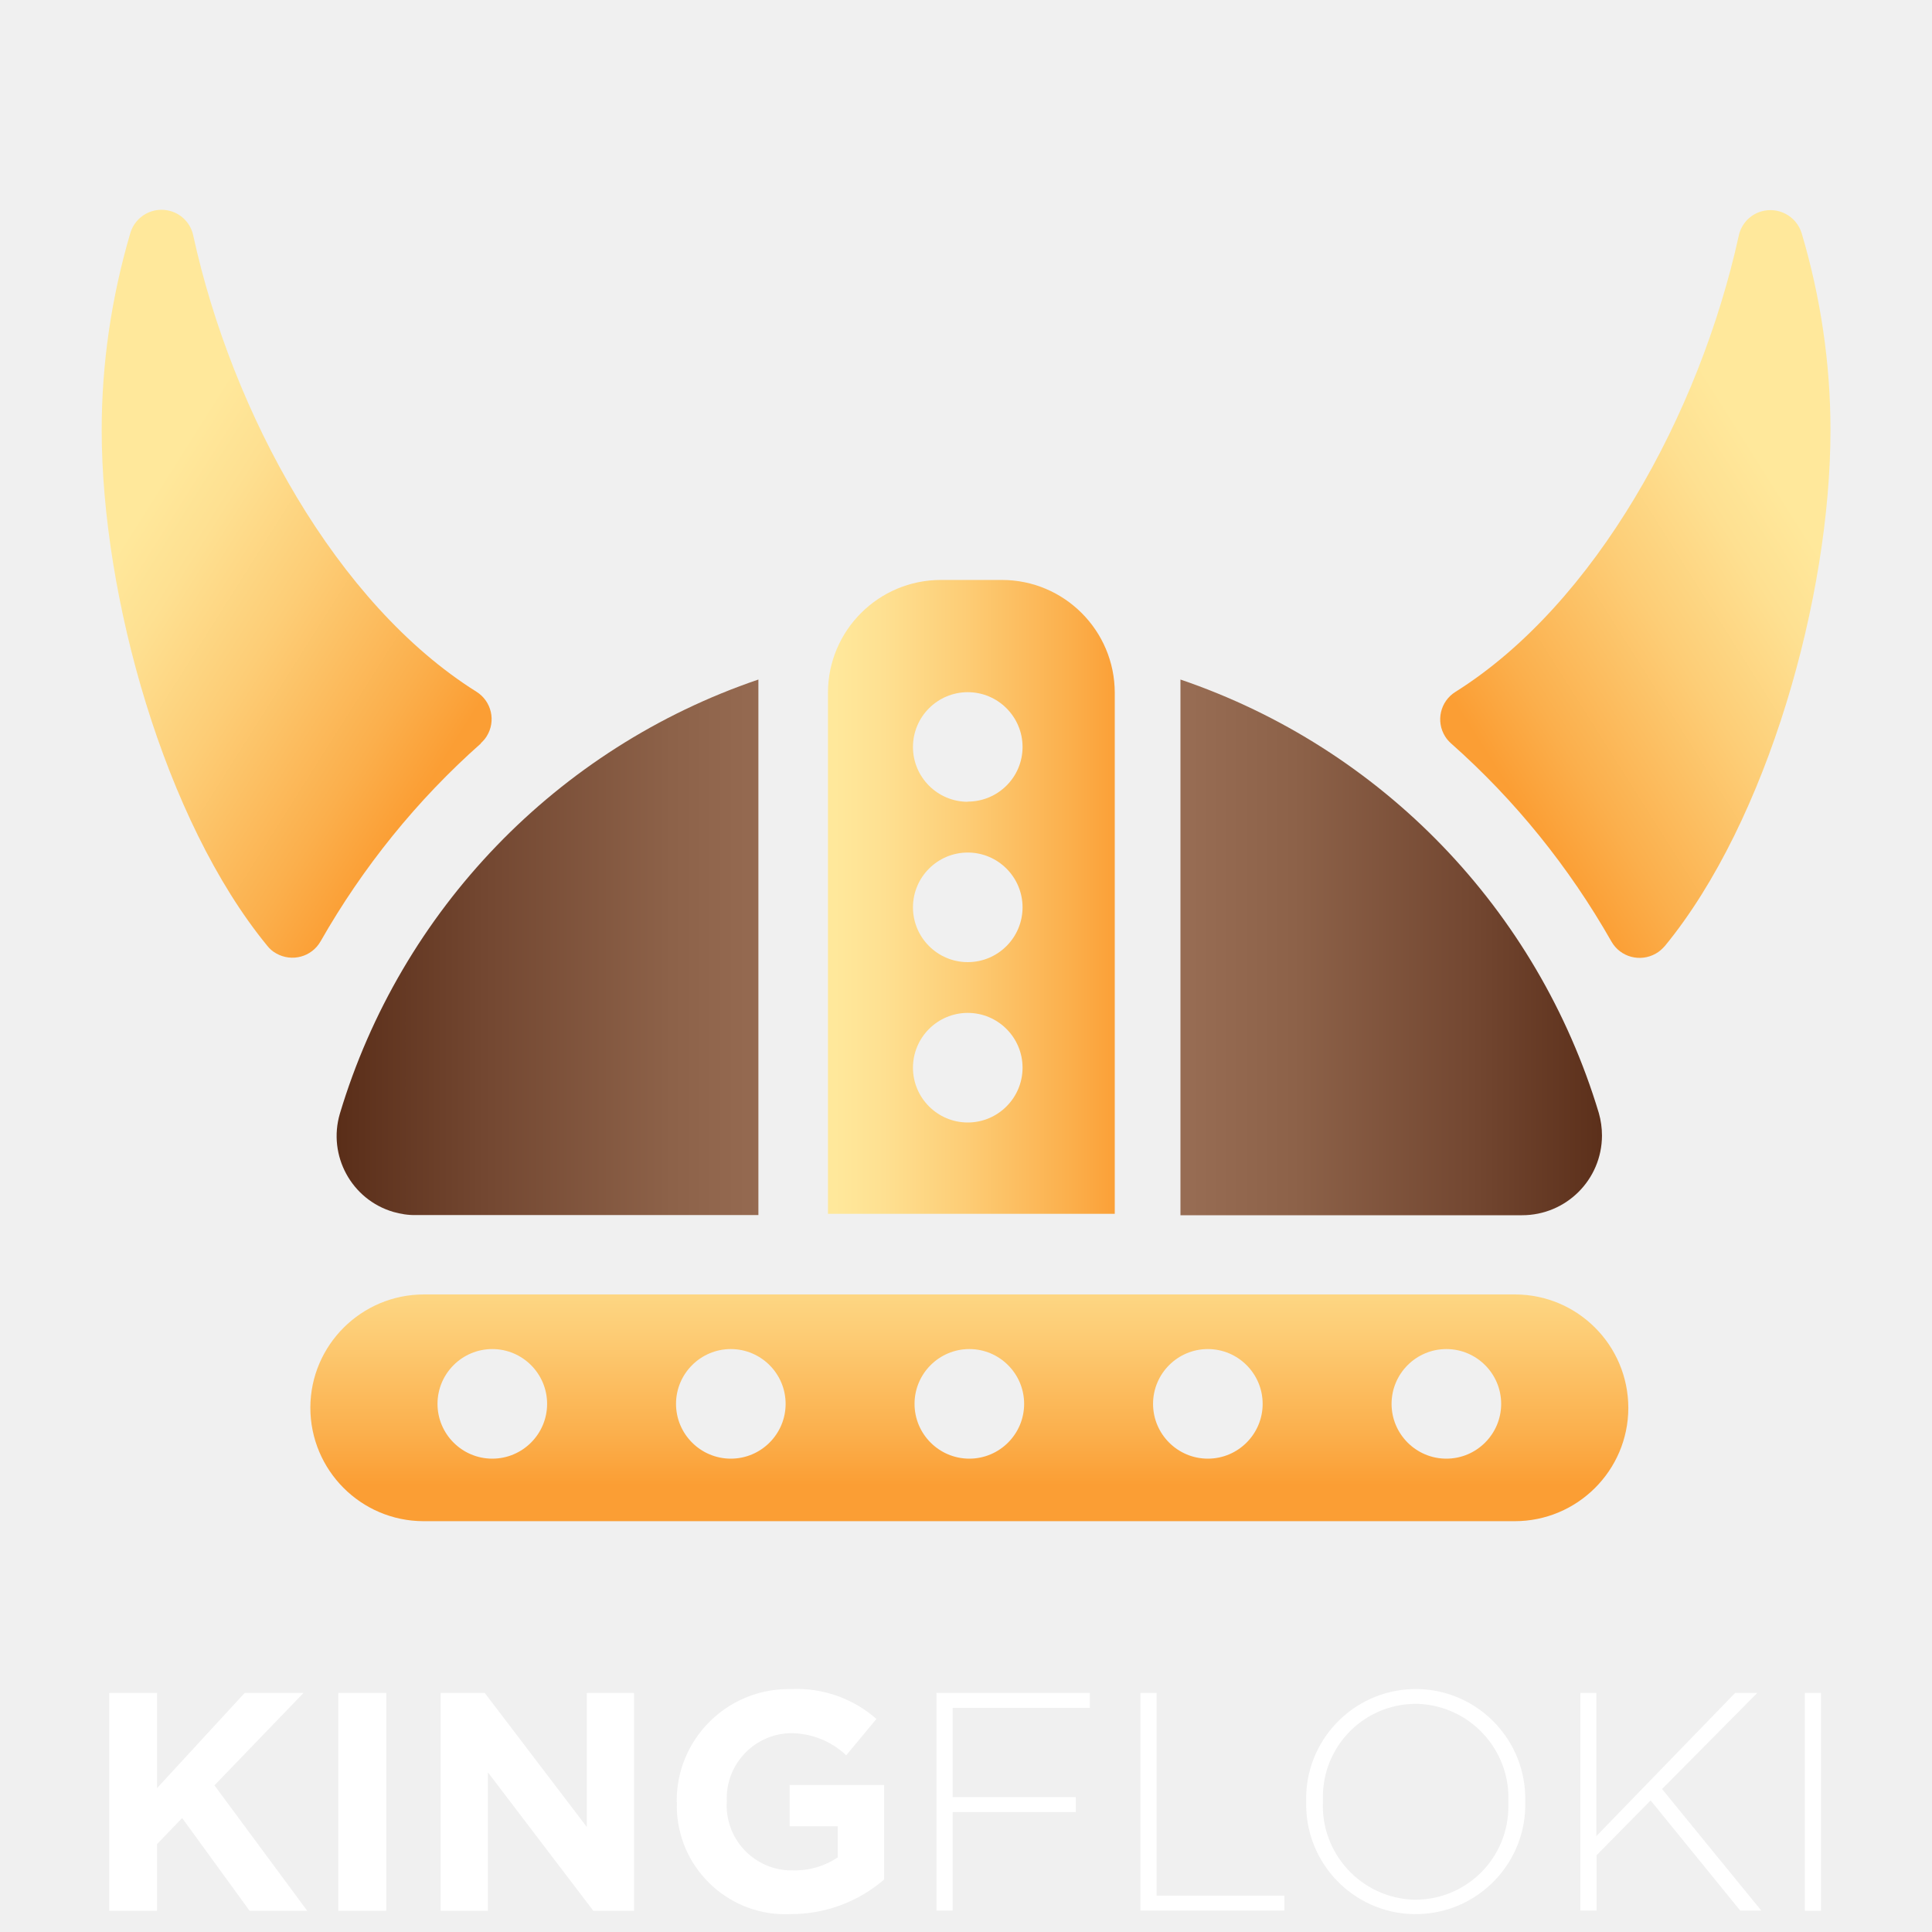
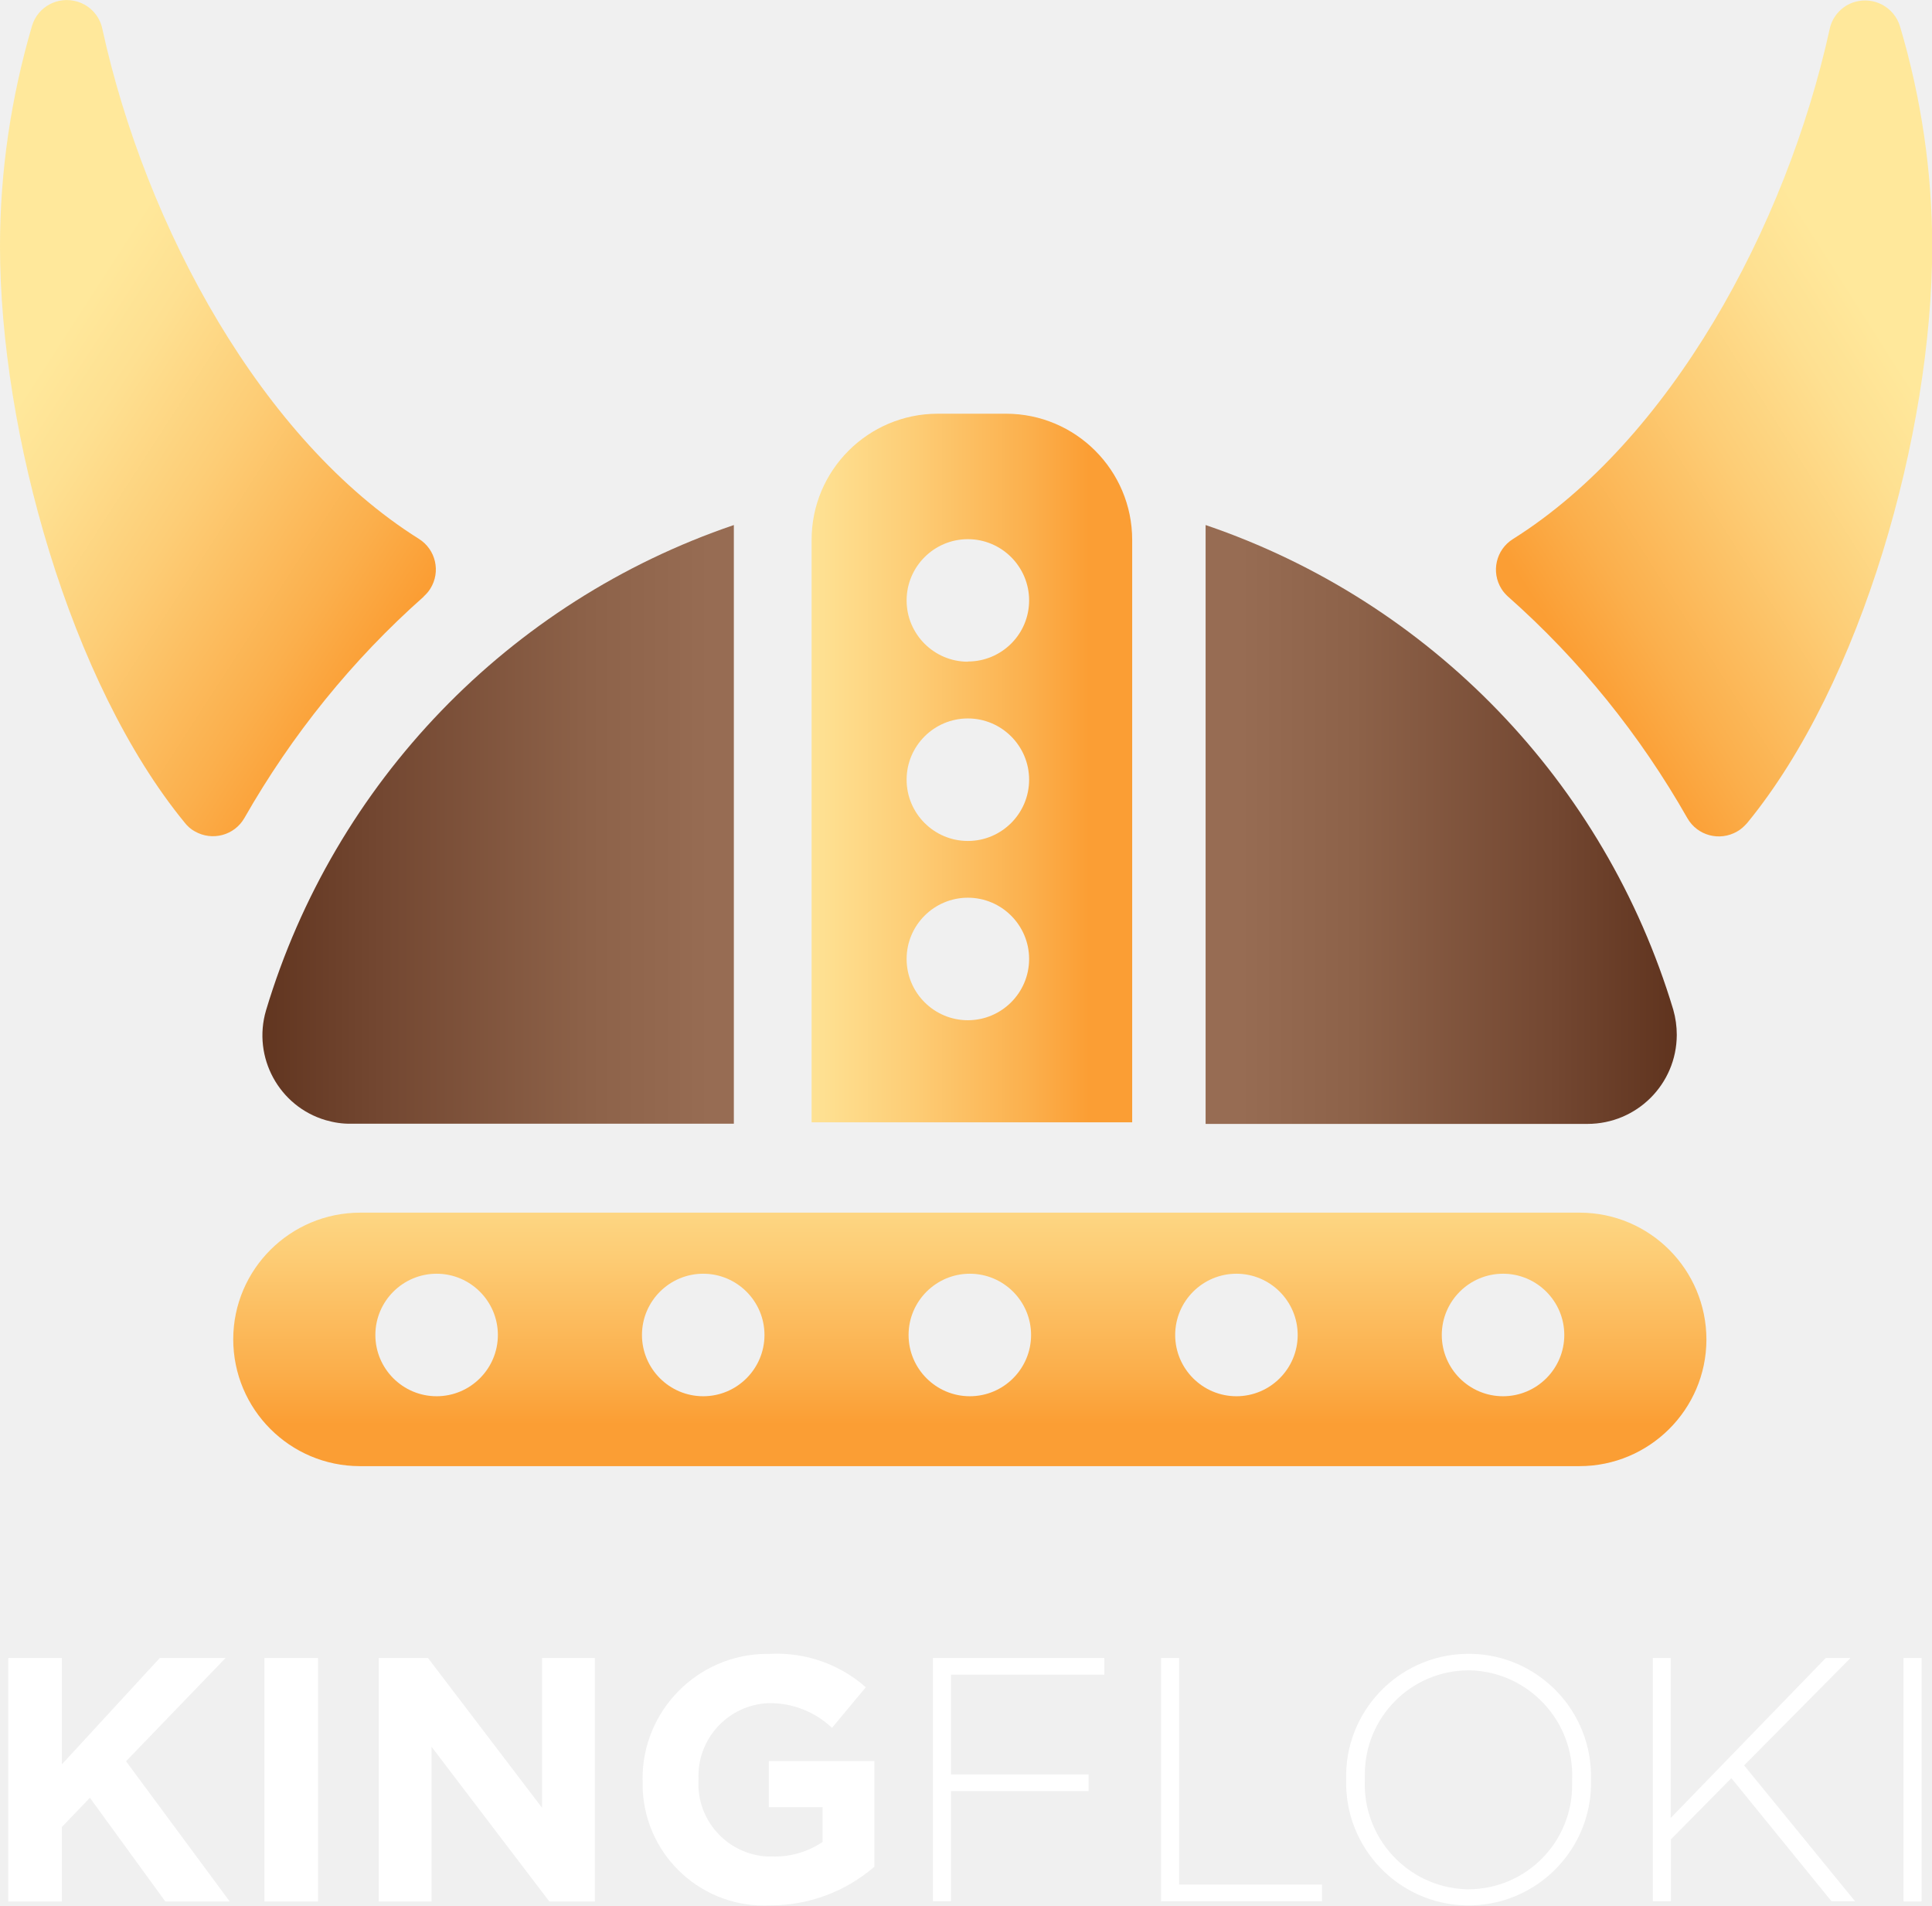
- <svg xmlns="http://www.w3.org/2000/svg" xmlns:xlink="http://www.w3.org/1999/xlink" id="Layer_1" viewBox="0 0 110 110">
+ <svg xmlns="http://www.w3.org/2000/svg" xmlns:xlink="http://www.w3.org/1999/xlink" id="Layer_2" data-name="Layer 2" viewBox="0 0 98.41 97.06">
  <defs>
-     <style>.cls-1{fill:url(#linear-gradient);}.cls-2{fill:#fff;}.cls-3{fill:url(#linear-gradient-3);}.cls-4{fill:url(#linear-gradient-4);}.cls-5{fill:url(#linear-gradient-2);}.cls-6{fill:url(#linear-gradient-6);}.cls-7{fill:url(#linear-gradient-5);}</style>
-     <linearGradient id="linear-gradient" x1="73.98" y1="32.2" x2="74.99" y2="32.2" gradientTransform="translate(-1707.71 1035.83) scale(24 -30.5)" gradientUnits="userSpaceOnUse">
+     <style>
+       .cls-1 {
+         fill: url(#linear-gradient);
+       }
+ 
+       .cls-2 {
+         fill: #fff;
+       }
+ 
+       .cls-3 {
+         fill: url(#linear-gradient-3);
+       }
+ 
+       .cls-4 {
+         fill: url(#linear-gradient-4);
+       }
+ 
+       .cls-5 {
+         fill: url(#linear-gradient-2);
+       }
+ 
+       .cls-6 {
+         fill: url(#linear-gradient-6);
+       }
+ 
+       .cls-7 {
+         fill: url(#linear-gradient-5);
+       }
+     </style>
+     <linearGradient id="linear-gradient" x1="-444.85" y1="-713" x2="-443.84" y2="-713" gradientTransform="translate(10739.54 -21702.96) scale(24 -30.5)" gradientUnits="userSpaceOnUse">
      <stop offset="0" stop-color="#976c53" />
      <stop offset=".24" stop-color="#8d6249" />
      <stop offset=".66" stop-color="#734731" />
      <stop offset="1" stop-color="#592d18" />
    </linearGradient>
-     <linearGradient id="linear-gradient-2" x1="74.98" y1="32.2" x2="73.92" y2="32.2" gradientTransform="translate(-1756.64 1035.83) scale(24.02 -30.5)" xlink:href="#linear-gradient" />
-     <linearGradient id="linear-gradient-3" x1="74.83" y1="36.18" x2="75.31" y2="35.6" gradientTransform="translate(-1650.93 1565.27) scale(22.21 -42.59)" gradientUnits="userSpaceOnUse">
+     <linearGradient id="linear-gradient-2" x1="-443.86" y1="-713" x2="-444.92" y2="-713" gradientTransform="translate(10697.57 -21702.96) scale(24.02 -30.5)" xlink:href="#linear-gradient" />
+     <linearGradient id="linear-gradient-3" x1="-444.09" y1="-700.24" x2="-443.61" y2="-700.83" gradientTransform="translate(9869.13 -29810.36) scale(22.21 -42.59)" gradientUnits="userSpaceOnUse">
      <stop offset="0" stop-color="#ffe89b" />
      <stop offset=".17" stop-color="#fee091" />
      <stop offset=".45" stop-color="#fdcd76" />
      <stop offset=".82" stop-color="#fbaf4c" />
      <stop offset="1" stop-color="#fb9e34" />
    </linearGradient>
-     <linearGradient id="linear-gradient-4" x1="75.35" y1="36.18" x2="74.87" y2="35.6" gradientTransform="translate(-1575.07 1565.02) scale(22.22 -42.58)" xlink:href="#linear-gradient-3" />
-     <linearGradient id="linear-gradient-5" x1="77.69" y1="34.26" x2="78.69" y2="34.26" gradientTransform="translate(-1221.11 1287.39) scale(16.33 -36.09)" xlink:href="#linear-gradient-3" />
-     <linearGradient id="linear-gradient-6" x1="69.04" y1="14.96" x2="69.04" y2="13.73" gradientTransform="translate(-5125.51 261.79) scale(75.04 -12.91)" xlink:href="#linear-gradient-3" />
+     <linearGradient id="linear-gradient-4" x1="-443.58" y1="-700.25" x2="-444.06" y2="-700.83" gradientTransform="translate(9947.58 -29806.64) scale(22.22 -42.58)" xlink:href="#linear-gradient-3" />
+     <linearGradient id="linear-gradient-5" x1="-441.66" y1="-706.15" x2="-440.66" y2="-706.15" gradientTransform="translate(7251.45 -25445.88) scale(16.33 -36.09)" xlink:href="#linear-gradient-3" />
+     <linearGradient id="linear-gradient-6" x1="-449.06" y1="-772.28" x2="-449.06" y2="-773.51" gradientTransform="translate(33744.86 -9913.44) scale(75.04 -12.91)" xlink:href="#linear-gradient-3" />
  </defs>
-   <g id="Layer_1-2">
-     <g id="Group_29786">
-       <g id="Group_29783">
-         <path id="Path_30334" class="cls-2" d="M6.21,96.39h2.73v5.42l4.99-5.42h3.35l-5.07,5.26,5.28,7.14h-3.28l-3.84-5.28-1.43,1.49v3.79h-2.72v-12.4Z" />
-         <path id="Path_30335" class="cls-2" d="M19.26,96.39h2.73v12.4h-2.73v-12.4Z" />
-         <path id="Path_30336" class="cls-2" d="M25.09,96.39h2.51l5.81,7.63v-7.63h2.69v12.4h-2.32l-6-7.88v7.88h-2.69v-12.4h0Z" />
-         <path id="Path_30337" class="cls-2" d="M38.53,102.62v-.04c-.03-3.51,2.8-6.38,6.31-6.41,.06,0,.13,0,.19,0,1.78-.09,3.53,.52,4.87,1.7l-1.72,2.07c-.87-.83-2.04-1.28-3.24-1.26-2.05,.09-3.64,1.81-3.56,3.86v.03c-.12,2.05,1.44,3.8,3.49,3.92,.09,0,.18,0,.26,0,.91,.03,1.81-.23,2.57-.74v-1.77h-2.74v-2.35h5.38v5.38c-1.47,1.27-3.35,1.97-5.29,1.97-3.42,.18-6.33-2.44-6.51-5.86,0-.17-.01-.34,0-.52h0Z" />
-         <path id="Path_30338" class="cls-2" d="M53.32,96.39h8.73v.85h-7.81v5.08h7.01v.85h-7.01v5.61h-.92v-12.39Z" />
-         <path id="Path_30339" class="cls-2" d="M64.93,96.39h.92v11.54h7.28v.85h-8.2v-12.39Z" />
-         <path id="Path_30340" class="cls-2" d="M74.37,102.62v-.04c-.1-3.44,2.62-6.31,6.06-6.41,3.44-.1,6.31,2.62,6.41,6.06,0,.1,0,.21,0,.31v.03c.1,3.44-2.62,6.31-6.06,6.41s-6.31-2.62-6.41-6.06c0-.1,0-.21,0-.31Zm11.51,0v-.04c.12-2.96-2.19-5.46-5.15-5.57-.05,0-.1,0-.15,0-2.93,.02-5.28,2.41-5.26,5.34,0,.07,0,.14,0,.21v.03c-.12,2.96,2.19,5.46,5.15,5.57,.05,0,.1,0,.15,0,2.93-.02,5.28-2.41,5.26-5.34,0-.07,0-.14,0-.21Z" />
-         <path id="Path_30341" class="cls-2" d="M89.97,96.39h.92v8.15l7.9-8.15h1.26l-5.42,5.47,5.65,6.92h-1.2l-5.1-6.27-3.08,3.12v3.15h-.92v-12.4h0Z" />
-         <path id="Path_30342" class="cls-2" d="M102.76,96.39h.92v12.4h-.92v-12.4Z" />
-       </g>
-       <g id="Group_29785">
-         <path id="Path_30343" class="cls-1" d="M67.21,69.19h19.45c2.51,0,4.54-2.02,4.55-4.53,0-.44-.06-.87-.18-1.29-3.49-11.59-12.36-20.78-23.82-24.68v30.5Z" />
-         <path id="Path_30344" class="cls-5" d="M43.18,38.69c-11.47,3.9-20.35,13.12-23.83,24.72-.7,2.38,.66,4.89,3.04,5.59,.42,.12,.85,.19,1.29,.18h19.5v-30.5Z" />
-         <g id="Group_29784">
-           <path id="Path_30345" class="cls-3" d="M27.39,42.32c-3.65,3.23-6.73,7.05-9.14,11.28-.51,.89-1.64,1.19-2.53,.68-.2-.11-.37-.26-.51-.44-5.83-7.11-9.42-19.86-9.42-29.36,0-3.8,.56-7.57,1.63-11.21,.29-.98,1.32-1.54,2.3-1.25,.65,.19,1.14,.72,1.28,1.38,2.22,10.16,8.16,20.98,16.12,25.98,.87,.54,1.13,1.68,.59,2.54-.09,.15-.21,.28-.34,.4h0Z" />
-           <path id="Path_30360" class="cls-4" d="M82.61,42.32c3.65,3.23,6.73,7.05,9.14,11.29,.51,.89,1.64,1.19,2.53,.68,.2-.11,.37-.27,.52-.44,5.83-7.11,9.42-19.86,9.42-29.36,0-3.8-.56-7.57-1.64-11.21-.3-.98-1.33-1.53-2.31-1.24-.64,.19-1.13,.72-1.27,1.37-2.23,10.16-8.17,20.98-16.13,25.98-.87,.54-1.13,1.68-.59,2.54,.09,.15,.21,.28,.34,.4h0Z" />
+   <g id="svg2575">
+     <g id="Layer_1-2" data-name="Layer 1-2">
+       <g id="Group_29786" data-name="Group 29786">
+         <g id="Group_29783" data-name="Group 29783">
+           <path id="Path_30334" data-name="Path 30334" class="cls-2" d="M.42,84.44H3.15v5.42l4.99-5.42h3.35l-5.07,5.26,5.28,7.14h-3.28l-3.84-5.28-1.43,1.49v3.79H.42v-12.4Z" />
+           <path id="Path_30335" data-name="Path 30335" class="cls-2" d="M13.47,84.44h2.73v12.4h-2.73v-12.4Z" />
+           <path id="Path_30336" data-name="Path 30336" class="cls-2" d="M19.29,84.44h2.51l5.81,7.63v-7.63h2.69v12.4h-2.32l-6-7.88v7.88h-2.69v-12.4h0Z" />
+           <path id="Path_30337" data-name="Path 30337" class="cls-2" d="M32.73,90.68v-.04c-.03-3.51,2.8-6.38,6.31-6.41,.06,0,.13,0,.19,0,1.78-.09,3.53,.52,4.87,1.7l-1.72,2.07c-.87-.83-2.04-1.28-3.24-1.26-2.05,.09-3.64,1.81-3.56,3.86v.03c-.12,2.05,1.44,3.8,3.49,3.92,.09,0,.18,0,.26,0,.91,.03,1.81-.23,2.57-.74v-1.77h-2.74v-2.35h5.38v5.38c-1.47,1.27-3.35,1.97-5.29,1.97-3.42,.18-6.33-2.44-6.51-5.86,0-.17-.01-.34,0-.52h0Z" />
+           <path id="Path_30338" data-name="Path 30338" class="cls-2" d="M47.52,84.44h8.73v.85h-7.81v5.08h7.01v.85h-7.01v5.61h-.92v-12.39Z" />
+           <path id="Path_30339" data-name="Path 30339" class="cls-2" d="M59.14,84.44h.92v11.54h7.28v.85h-8.2v-12.39Z" />
+           <path id="Path_30340" data-name="Path 30340" class="cls-2" d="M68.57,90.68v-.04c-.1-3.44,2.62-6.31,6.06-6.41,3.44-.1,6.31,2.62,6.41,6.06,0,.1,0,.21,0,.31v.03c.1,3.44-2.62,6.31-6.06,6.41s-6.31-2.62-6.41-6.06c0-.1,0-.21,0-.31Zm11.51,0v-.04c.12-2.96-2.19-5.46-5.15-5.57-.05,0-.1,0-.15,0-2.93,.02-5.28,2.41-5.26,5.34,0,.07,0,.14,0,.21v.03c-.12,2.96,2.19,5.46,5.15,5.57,.05,0,.1,0,.15,0,2.93-.02,5.28-2.41,5.26-5.34,0-.07,0-.14,0-.21Z" />
+           <path id="Path_30341" data-name="Path 30341" class="cls-2" d="M84.18,84.44h.92v8.15l7.9-8.15h1.26l-5.42,5.47,5.65,6.92h-1.2l-5.1-6.27-3.08,3.12v3.15h-.92v-12.4h0Z" />
+           <path id="Path_30342" data-name="Path 30342" class="cls-2" d="M96.96,84.44h.92v12.4h-.92v-12.4Z" />
        </g>
-         <path id="Path_30347" class="cls-7" d="M57.04,33.02h-3.47c-3.55,0-6.43,2.88-6.43,6.43h0v29.66h16.33v-29.66c0-3.55-2.88-6.43-6.43-6.43h0Zm-1.94,30.89c-1.72,0-3.12-1.4-3.12-3.12s1.4-3.12,3.12-3.12,3.12,1.4,3.12,3.12h0c0,1.72-1.4,3.12-3.12,3.12Zm0-9.13c-1.72,0-3.12-1.4-3.12-3.12s1.4-3.12,3.12-3.12,3.12,1.4,3.12,3.12h0c0,1.72-1.4,3.12-3.12,3.12Zm0-9.13c-1.72,0-3.12-1.4-3.12-3.12s1.4-3.12,3.12-3.12,3.12,1.4,3.12,3.12h0c0,1.72-1.4,3.11-3.12,3.11h0Z" />
-         <path id="Path_30348" class="cls-6" d="M86.24,73.7H24.14c-3.56,0-6.46,2.88-6.47,6.44,0,3.57,2.88,6.46,6.44,6.47h62.13c3.56,0,6.46-2.88,6.47-6.44,0-3.57-2.88-6.46-6.44-6.47h-.03Zm-58.21,9.35c-1.72,0-3.12-1.4-3.12-3.12s1.4-3.12,3.12-3.12,3.12,1.4,3.12,3.12c0,1.72-1.4,3.12-3.12,3.12h0Zm13.58,0c-1.72,0-3.12-1.4-3.12-3.12s1.4-3.12,3.12-3.12,3.12,1.4,3.12,3.12c0,1.72-1.4,3.12-3.12,3.12h0Zm13.58,0c-1.72,0-3.12-1.4-3.12-3.12s1.4-3.12,3.12-3.12,3.12,1.4,3.12,3.12c0,1.72-1.4,3.12-3.12,3.12h0Zm13.58,0c-1.72,0-3.12-1.4-3.12-3.12s1.4-3.12,3.12-3.12,3.12,1.4,3.12,3.12c0,1.72-1.4,3.12-3.12,3.12h0Zm13.58,0c-1.72,0-3.12-1.4-3.12-3.12s1.4-3.12,3.12-3.12,3.12,1.4,3.12,3.12c0,1.72-1.4,3.12-3.12,3.12h0Z" />
+         <g id="Group_29785" data-name="Group 29785">
+           <path id="Path_30343" data-name="Path 30343" class="cls-1" d="M61.41,57.24h19.45c2.51,0,4.54-2.02,4.55-4.53,0-.44-.06-.87-.18-1.29-3.49-11.59-12.36-20.78-23.82-24.68v30.5Z" />
+           <path id="Path_30344" data-name="Path 30344" class="cls-5" d="M37.38,26.74c-11.47,3.9-20.35,13.12-23.83,24.72-.7,2.38,.66,4.89,3.04,5.59,.42,.12,.85,.19,1.29,.18h19.5V26.74Z" />
+           <g id="Group_29784" data-name="Group 29784">
+             <path id="Path_30345" data-name="Path 30345" class="cls-3" d="M21.59,30.38c-3.65,3.23-6.73,7.05-9.14,11.28-.51,.89-1.64,1.19-2.53,.68-.2-.11-.37-.26-.51-.44C3.58,34.79,0,22.04,0,12.54,0,8.74,.56,4.97,1.63,1.32,1.92,.34,2.95-.21,3.93,.08c.65,.19,1.14,.72,1.28,1.38,2.22,10.16,8.16,20.98,16.12,25.98,.87,.54,1.13,1.68,.59,2.54-.09,.15-.21,.28-.34,.4h0Z" />
+             <path id="Path_30360" data-name="Path 30360" class="cls-4" d="M76.81,30.38c3.65,3.23,6.73,7.05,9.14,11.29,.51,.89,1.64,1.19,2.53,.68,.2-.11,.37-.27,.52-.44,5.83-7.11,9.42-19.86,9.42-29.36,0-3.8-.56-7.57-1.64-11.21-.3-.98-1.33-1.53-2.31-1.24-.64,.19-1.13,.72-1.27,1.37-2.23,10.16-8.17,20.98-16.13,25.98-.87,.54-1.13,1.68-.59,2.54,.09,.15,.21,.28,.34,.4h0Z" />
+           </g>
+           <path id="Path_30347" data-name="Path 30347" class="cls-7" d="M51.24,21.07h-3.47c-3.55,0-6.43,2.88-6.43,6.43h0v29.66h16.33V27.5c0-3.55-2.88-6.43-6.43-6.43h0Zm-1.94,30.89c-1.72,0-3.12-1.4-3.12-3.12s1.4-3.12,3.12-3.12,3.12,1.4,3.12,3.12h0c0,1.72-1.4,3.12-3.12,3.12Zm0-9.13c-1.72,0-3.12-1.4-3.12-3.12s1.4-3.12,3.12-3.12,3.12,1.4,3.12,3.12h0c0,1.72-1.4,3.12-3.12,3.12Zm0-9.13c-1.72,0-3.12-1.4-3.12-3.12s1.4-3.12,3.12-3.12,3.12,1.4,3.12,3.12h0c0,1.72-1.4,3.11-3.12,3.11h0Z" />
+           <path id="Path_30348" data-name="Path 30348" class="cls-6" d="M80.45,61.76H18.35c-3.56,0-6.46,2.88-6.47,6.44,0,3.57,2.88,6.46,6.44,6.47h62.13c3.56,0,6.46-2.88,6.47-6.44,0-3.57-2.88-6.46-6.44-6.47h-.03Zm-58.21,9.35c-1.72,0-3.12-1.4-3.12-3.12s1.4-3.12,3.12-3.12,3.12,1.4,3.12,3.12c0,1.72-1.4,3.12-3.12,3.12h0Zm13.58,0c-1.72,0-3.12-1.4-3.12-3.12s1.4-3.12,3.12-3.12,3.12,1.4,3.12,3.12c0,1.72-1.4,3.12-3.12,3.12h0Zm13.58,0c-1.72,0-3.12-1.4-3.12-3.12s1.4-3.12,3.12-3.12,3.12,1.4,3.12,3.12c0,1.72-1.4,3.12-3.12,3.12h0Zm13.58,0c-1.72,0-3.12-1.4-3.12-3.12s1.4-3.12,3.12-3.12,3.12,1.4,3.12,3.12c0,1.72-1.4,3.12-3.12,3.12h0Zm13.58,0c-1.72,0-3.12-1.4-3.12-3.12s1.4-3.12,3.12-3.12,3.12,1.4,3.12,3.12c0,1.72-1.4,3.12-3.12,3.12h0Z" />
+         </g>
      </g>
    </g>
  </g>
</svg>
